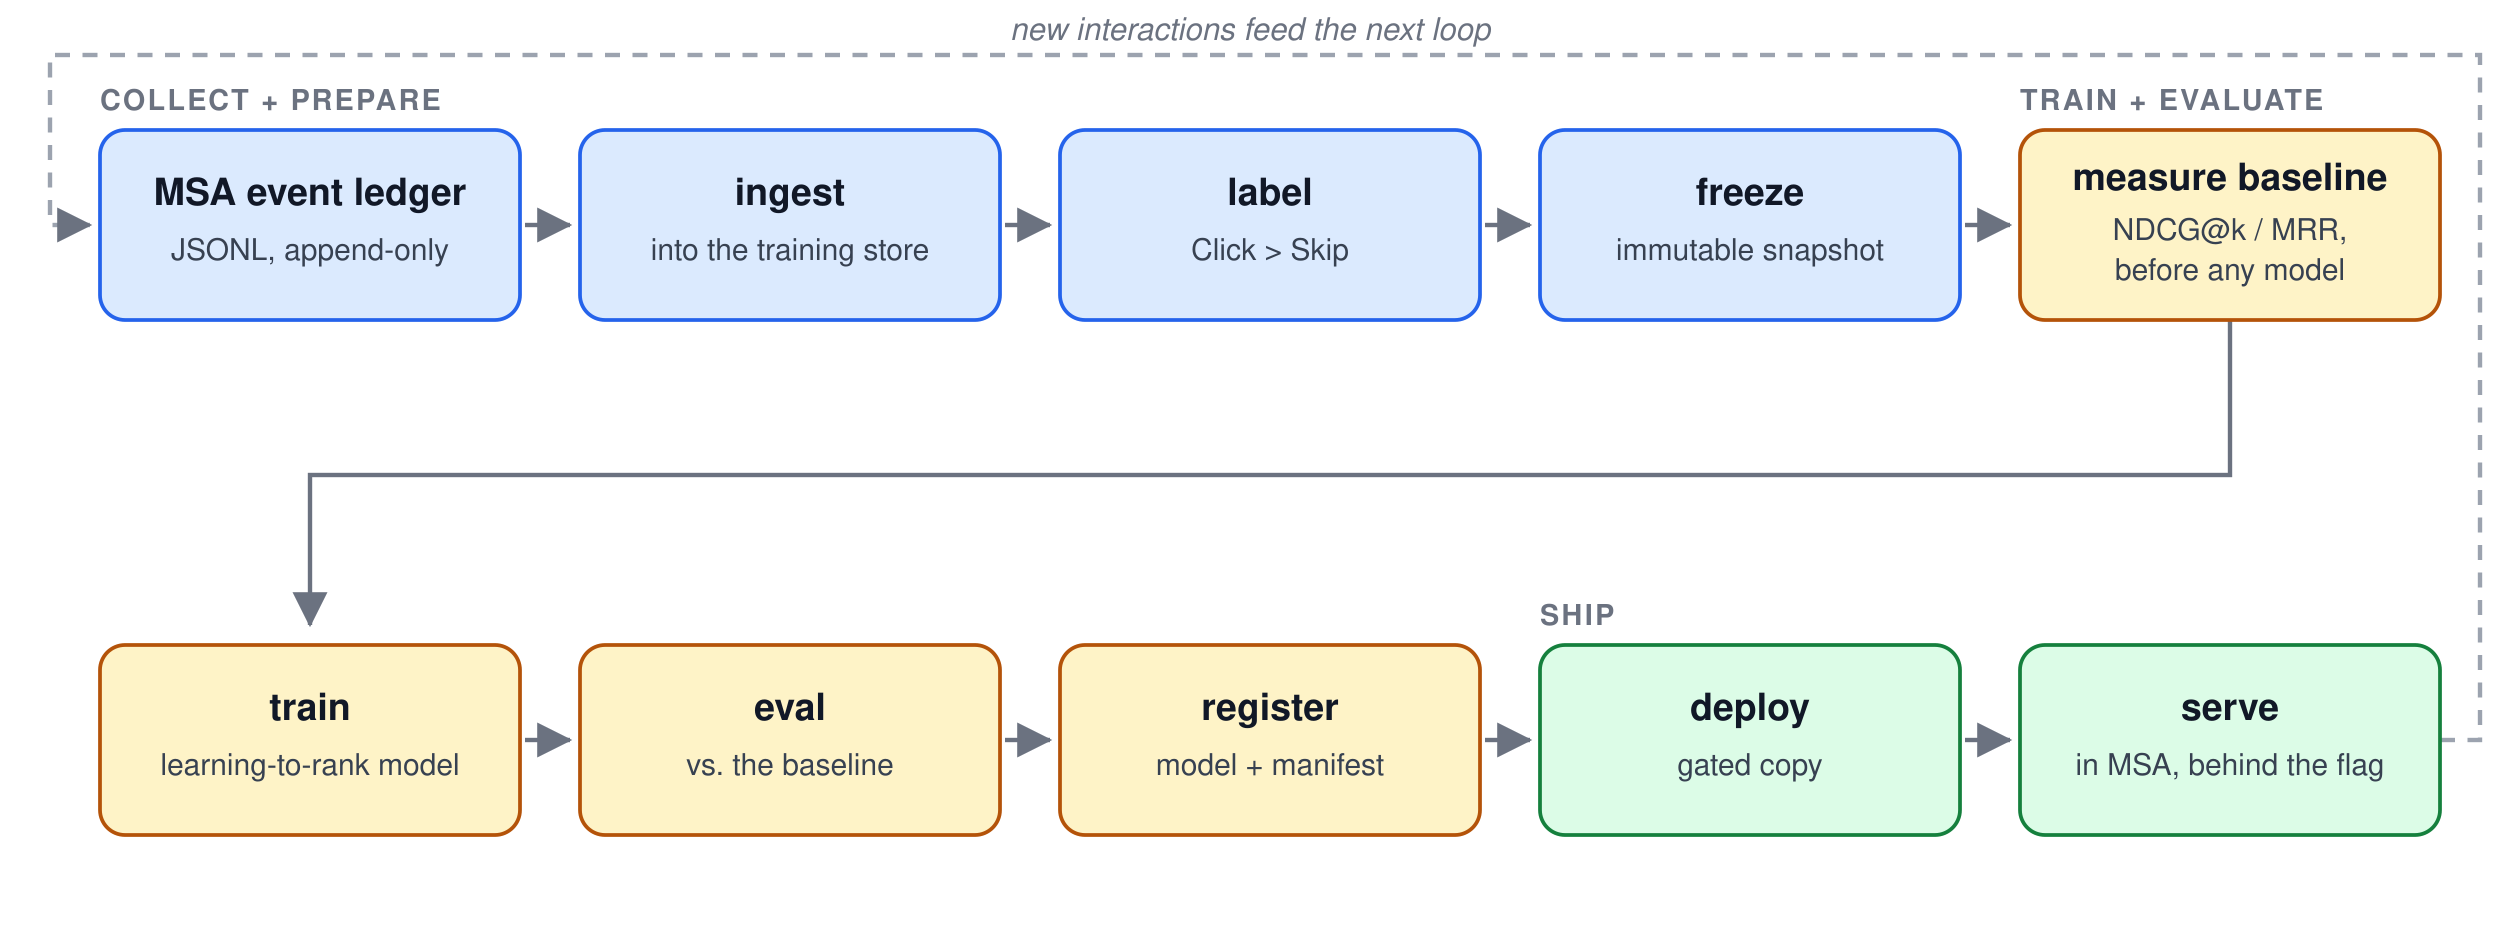
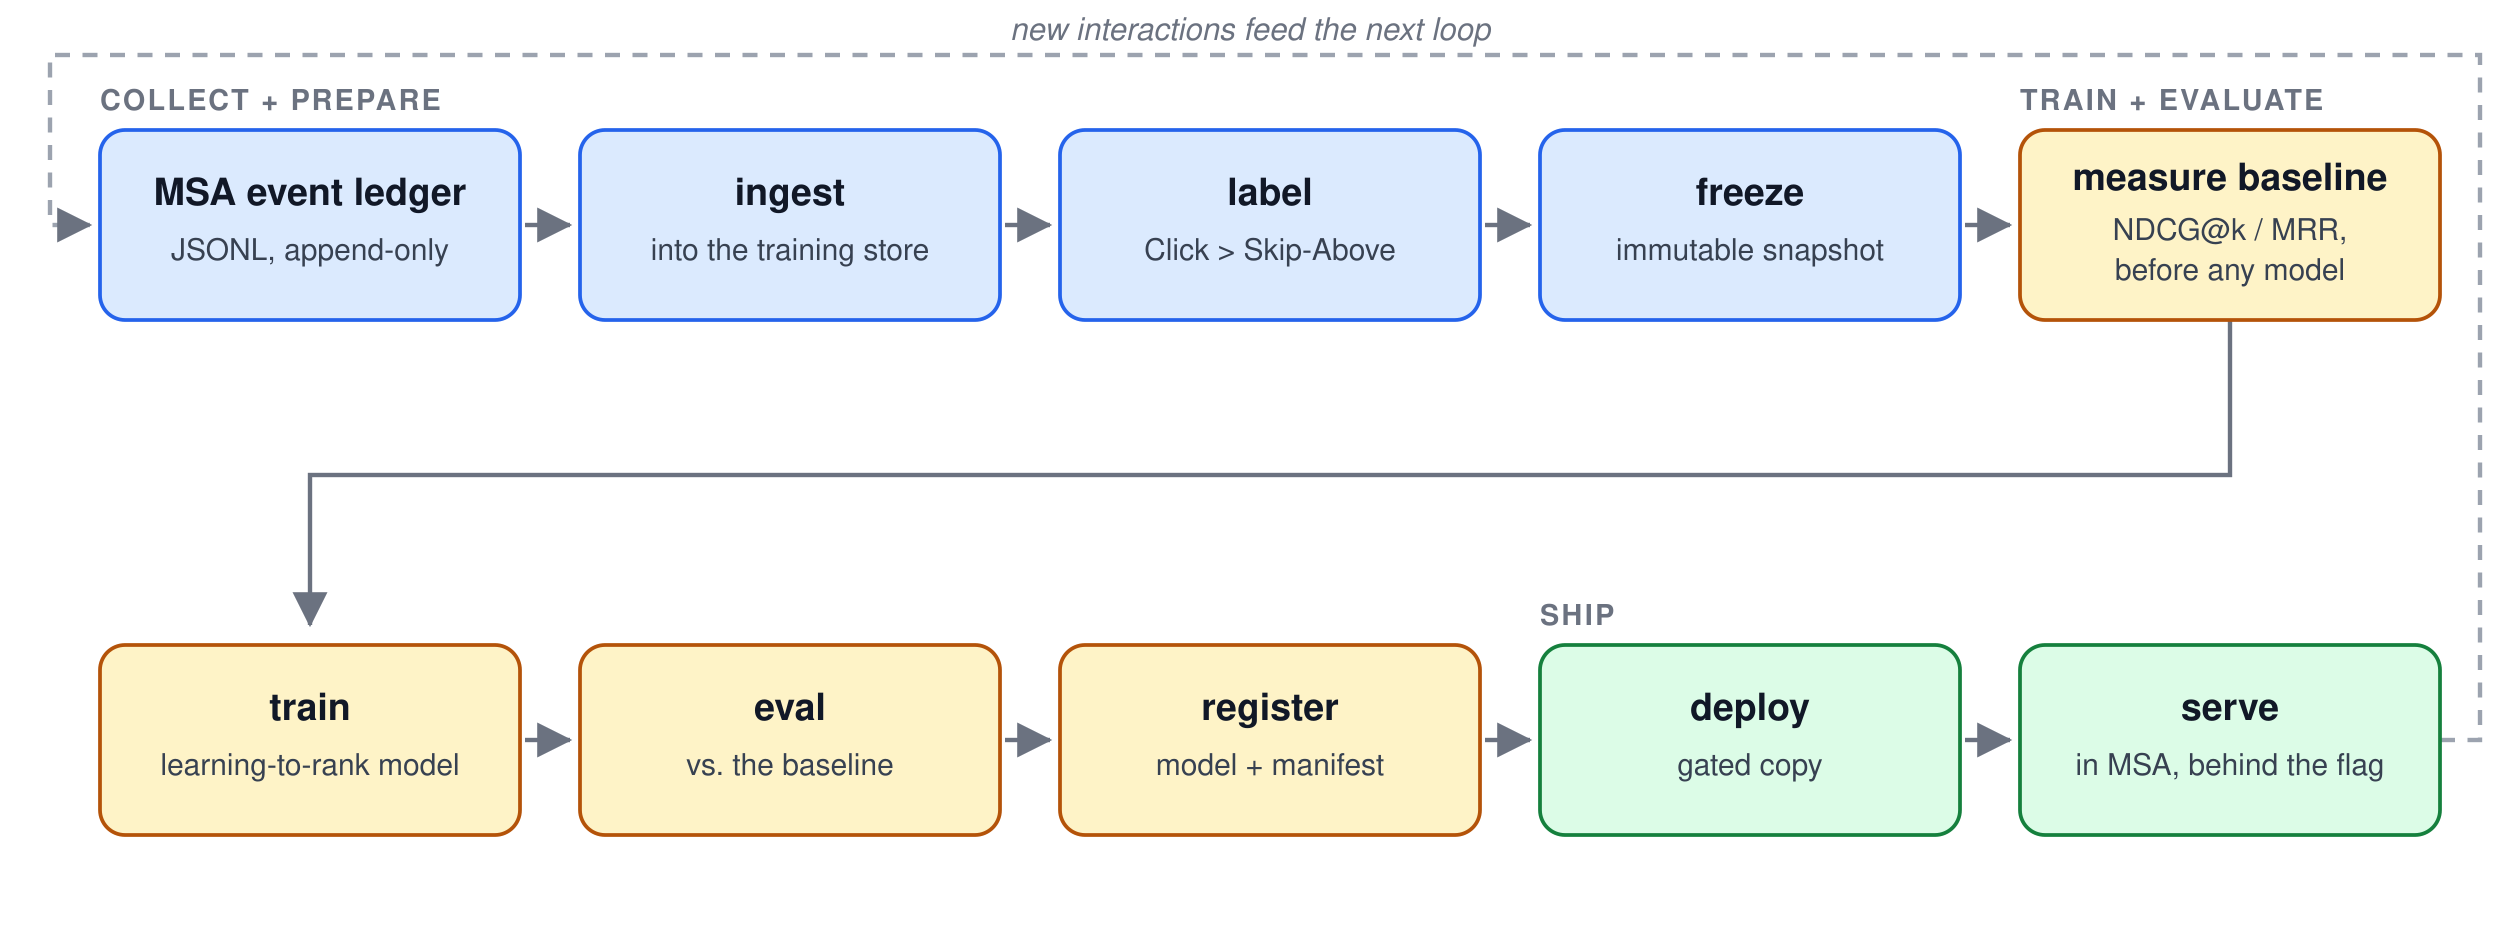
<svg xmlns="http://www.w3.org/2000/svg" viewBox="0 0 1000 372" font-family="ui-sans-serif, -apple-system, 'Segoe UI', Helvetica, Arial, sans-serif" role="img" aria-labelledby="t">
  <defs>
    <marker id="arrow" markerWidth="9" markerHeight="8" refX="7.5" refY="4" orient="auto">
      <path d="M0,0 L8,4 L0,8 z" fill="#6b7280" />
    </marker>
  </defs>
  <rect x="0" y="0" width="1000" height="372" fill="#ffffff" />
  <path d="M976,296 L992,296 L992,22 L20,22 L20,90 L36,90" fill="none" stroke="#9ca3af" stroke-width="1.75" stroke-dasharray="6 5" marker-end="url(#arrow)" />
  <text x="500" y="16" text-anchor="middle" font-size="12.5" font-style="italic" fill="#6b7280">new interactions feed the next loop</text>
  <path d="M892,128 L892,190 L124,190 L124,250" fill="none" stroke="#6b7280" stroke-width="1.75" marker-end="url(#arrow)" />
  <g stroke-width="1.5">
    <rect x="40" y="52" width="168" height="76" rx="10" fill="#dbeafe" stroke="#2563eb" />
    <rect x="232" y="52" width="168" height="76" rx="10" fill="#dbeafe" stroke="#2563eb" />
    <rect x="424" y="52" width="168" height="76" rx="10" fill="#dbeafe" stroke="#2563eb" />
    <rect x="616" y="52" width="168" height="76" rx="10" fill="#dbeafe" stroke="#2563eb" />
    <rect x="808" y="52" width="168" height="76" rx="10" fill="#fef3c7" stroke="#b45309" />
  </g>
  <g text-anchor="middle" fill="#111827" font-size="15" font-weight="600">
    <text x="124" y="82">MSA event ledger</text>
    <text x="316" y="82">ingest</text>
    <text x="508" y="82">label</text>
    <text x="700" y="82">freeze</text>
    <text x="892" y="76">measure baseline</text>
  </g>
  <g text-anchor="middle" fill="#374151" font-size="12">
    <text x="124" y="104">JSONL, append-only</text>
    <text x="316" y="104">into the training store</text>
-     <text x="508" y="104">Click &gt; Skip</text>
+     <text x="508" y="104">Click &gt; Skip-Above</text>
    <text x="700" y="104">immutable snapshot</text>
    <text x="892" y="96">NDCG@k / MRR,</text>
    <text x="892" y="112">before any model</text>
  </g>
  <g stroke="#6b7280" stroke-width="1.75">
    <line x1="210" y1="90" x2="228" y2="90" marker-end="url(#arrow)" />
    <line x1="402" y1="90" x2="420" y2="90" marker-end="url(#arrow)" />
    <line x1="594" y1="90" x2="612" y2="90" marker-end="url(#arrow)" />
    <line x1="786" y1="90" x2="804" y2="90" marker-end="url(#arrow)" />
  </g>
  <g stroke-width="1.5">
    <rect x="40" y="258" width="168" height="76" rx="10" fill="#fef3c7" stroke="#b45309" />
    <rect x="232" y="258" width="168" height="76" rx="10" fill="#fef3c7" stroke="#b45309" />
    <rect x="424" y="258" width="168" height="76" rx="10" fill="#fef3c7" stroke="#b45309" />
    <rect x="616" y="258" width="168" height="76" rx="10" fill="#dcfce7" stroke="#15803d" />
    <rect x="808" y="258" width="168" height="76" rx="10" fill="#dcfce7" stroke="#15803d" />
  </g>
  <g text-anchor="middle" fill="#111827" font-size="15" font-weight="600">
    <text x="124" y="288">train</text>
    <text x="316" y="288">eval</text>
    <text x="508" y="288">register</text>
    <text x="700" y="288">deploy</text>
    <text x="892" y="288">serve</text>
  </g>
  <g text-anchor="middle" fill="#374151" font-size="12">
    <text x="124" y="310">learning-to-rank model</text>
    <text x="316" y="310">vs. the baseline</text>
    <text x="508" y="310">model + manifest</text>
    <text x="700" y="310">gated copy</text>
    <text x="892" y="310">in MSA, behind the flag</text>
  </g>
  <g stroke="#6b7280" stroke-width="1.75">
    <line x1="210" y1="296" x2="228" y2="296" marker-end="url(#arrow)" />
    <line x1="402" y1="296" x2="420" y2="296" marker-end="url(#arrow)" />
    <line x1="594" y1="296" x2="612" y2="296" marker-end="url(#arrow)" />
    <line x1="786" y1="296" x2="804" y2="296" marker-end="url(#arrow)" />
  </g>
  <g font-size="11.5" fill="#6b7280" font-weight="600" letter-spacing="0.08em">
    <text x="40" y="44">COLLECT + PREPARE</text>
    <text x="808" y="44">TRAIN + EVALUATE</text>
    <text x="616" y="250">SHIP</text>
  </g>
</svg>
